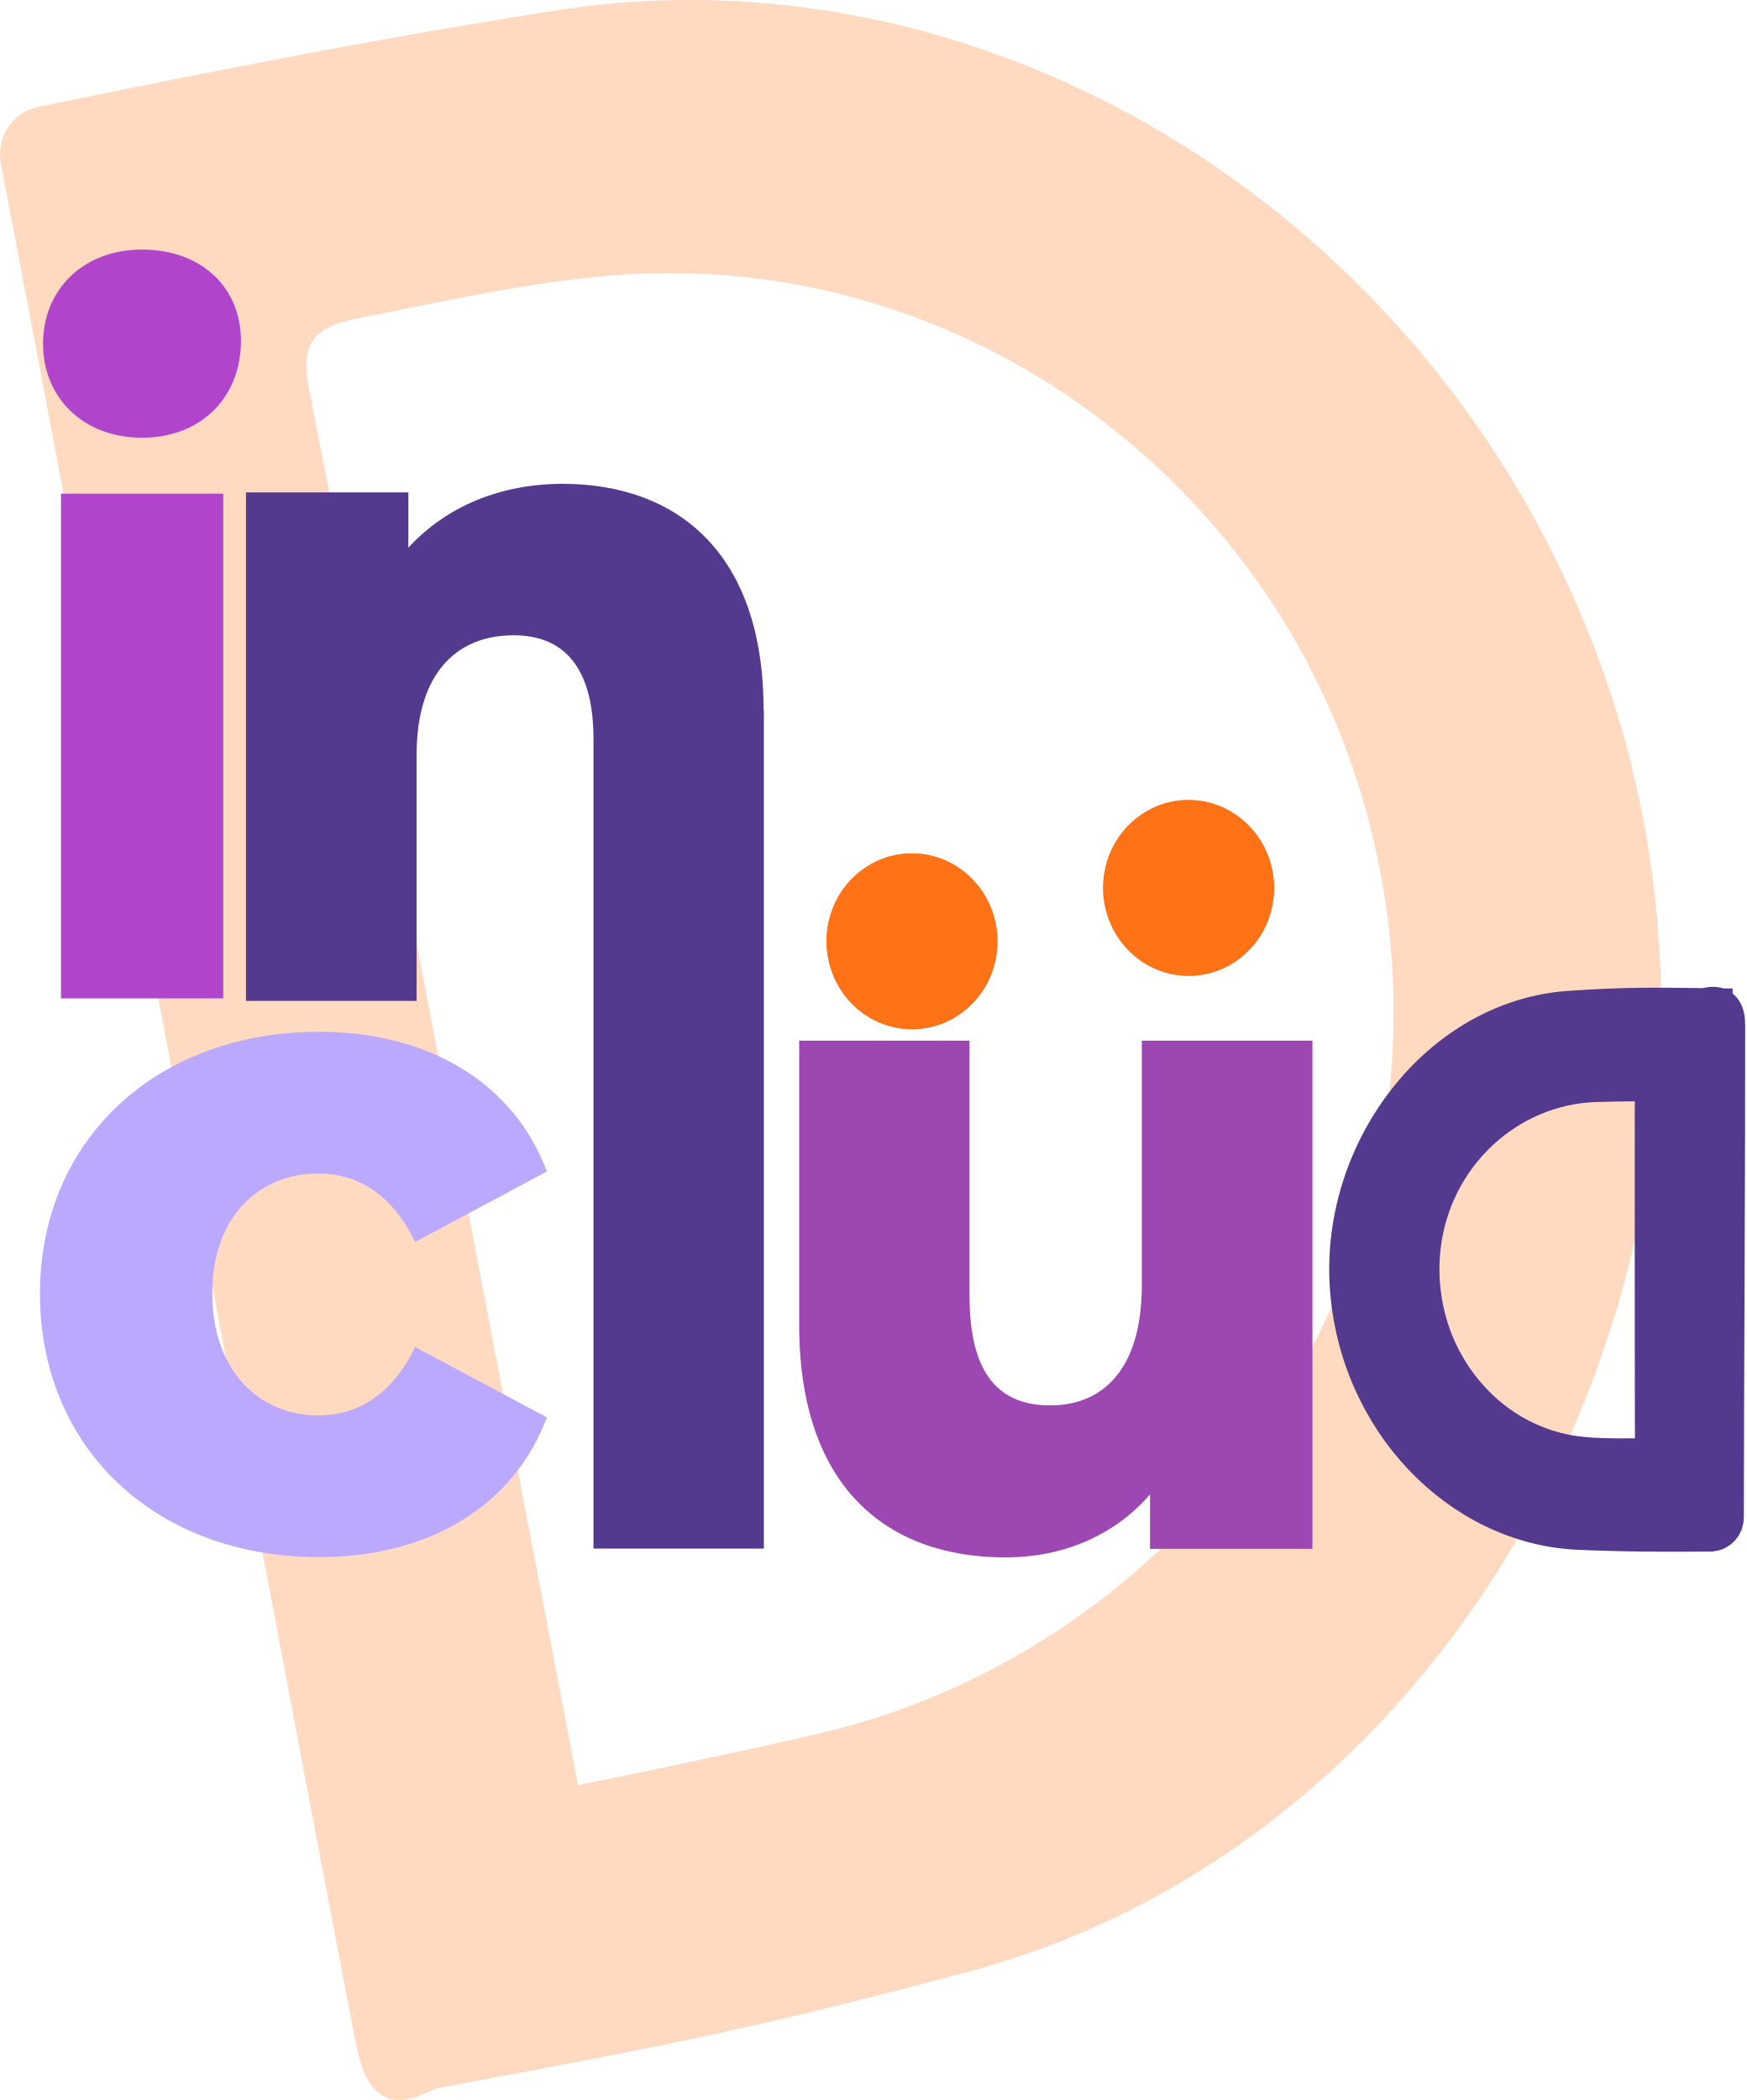
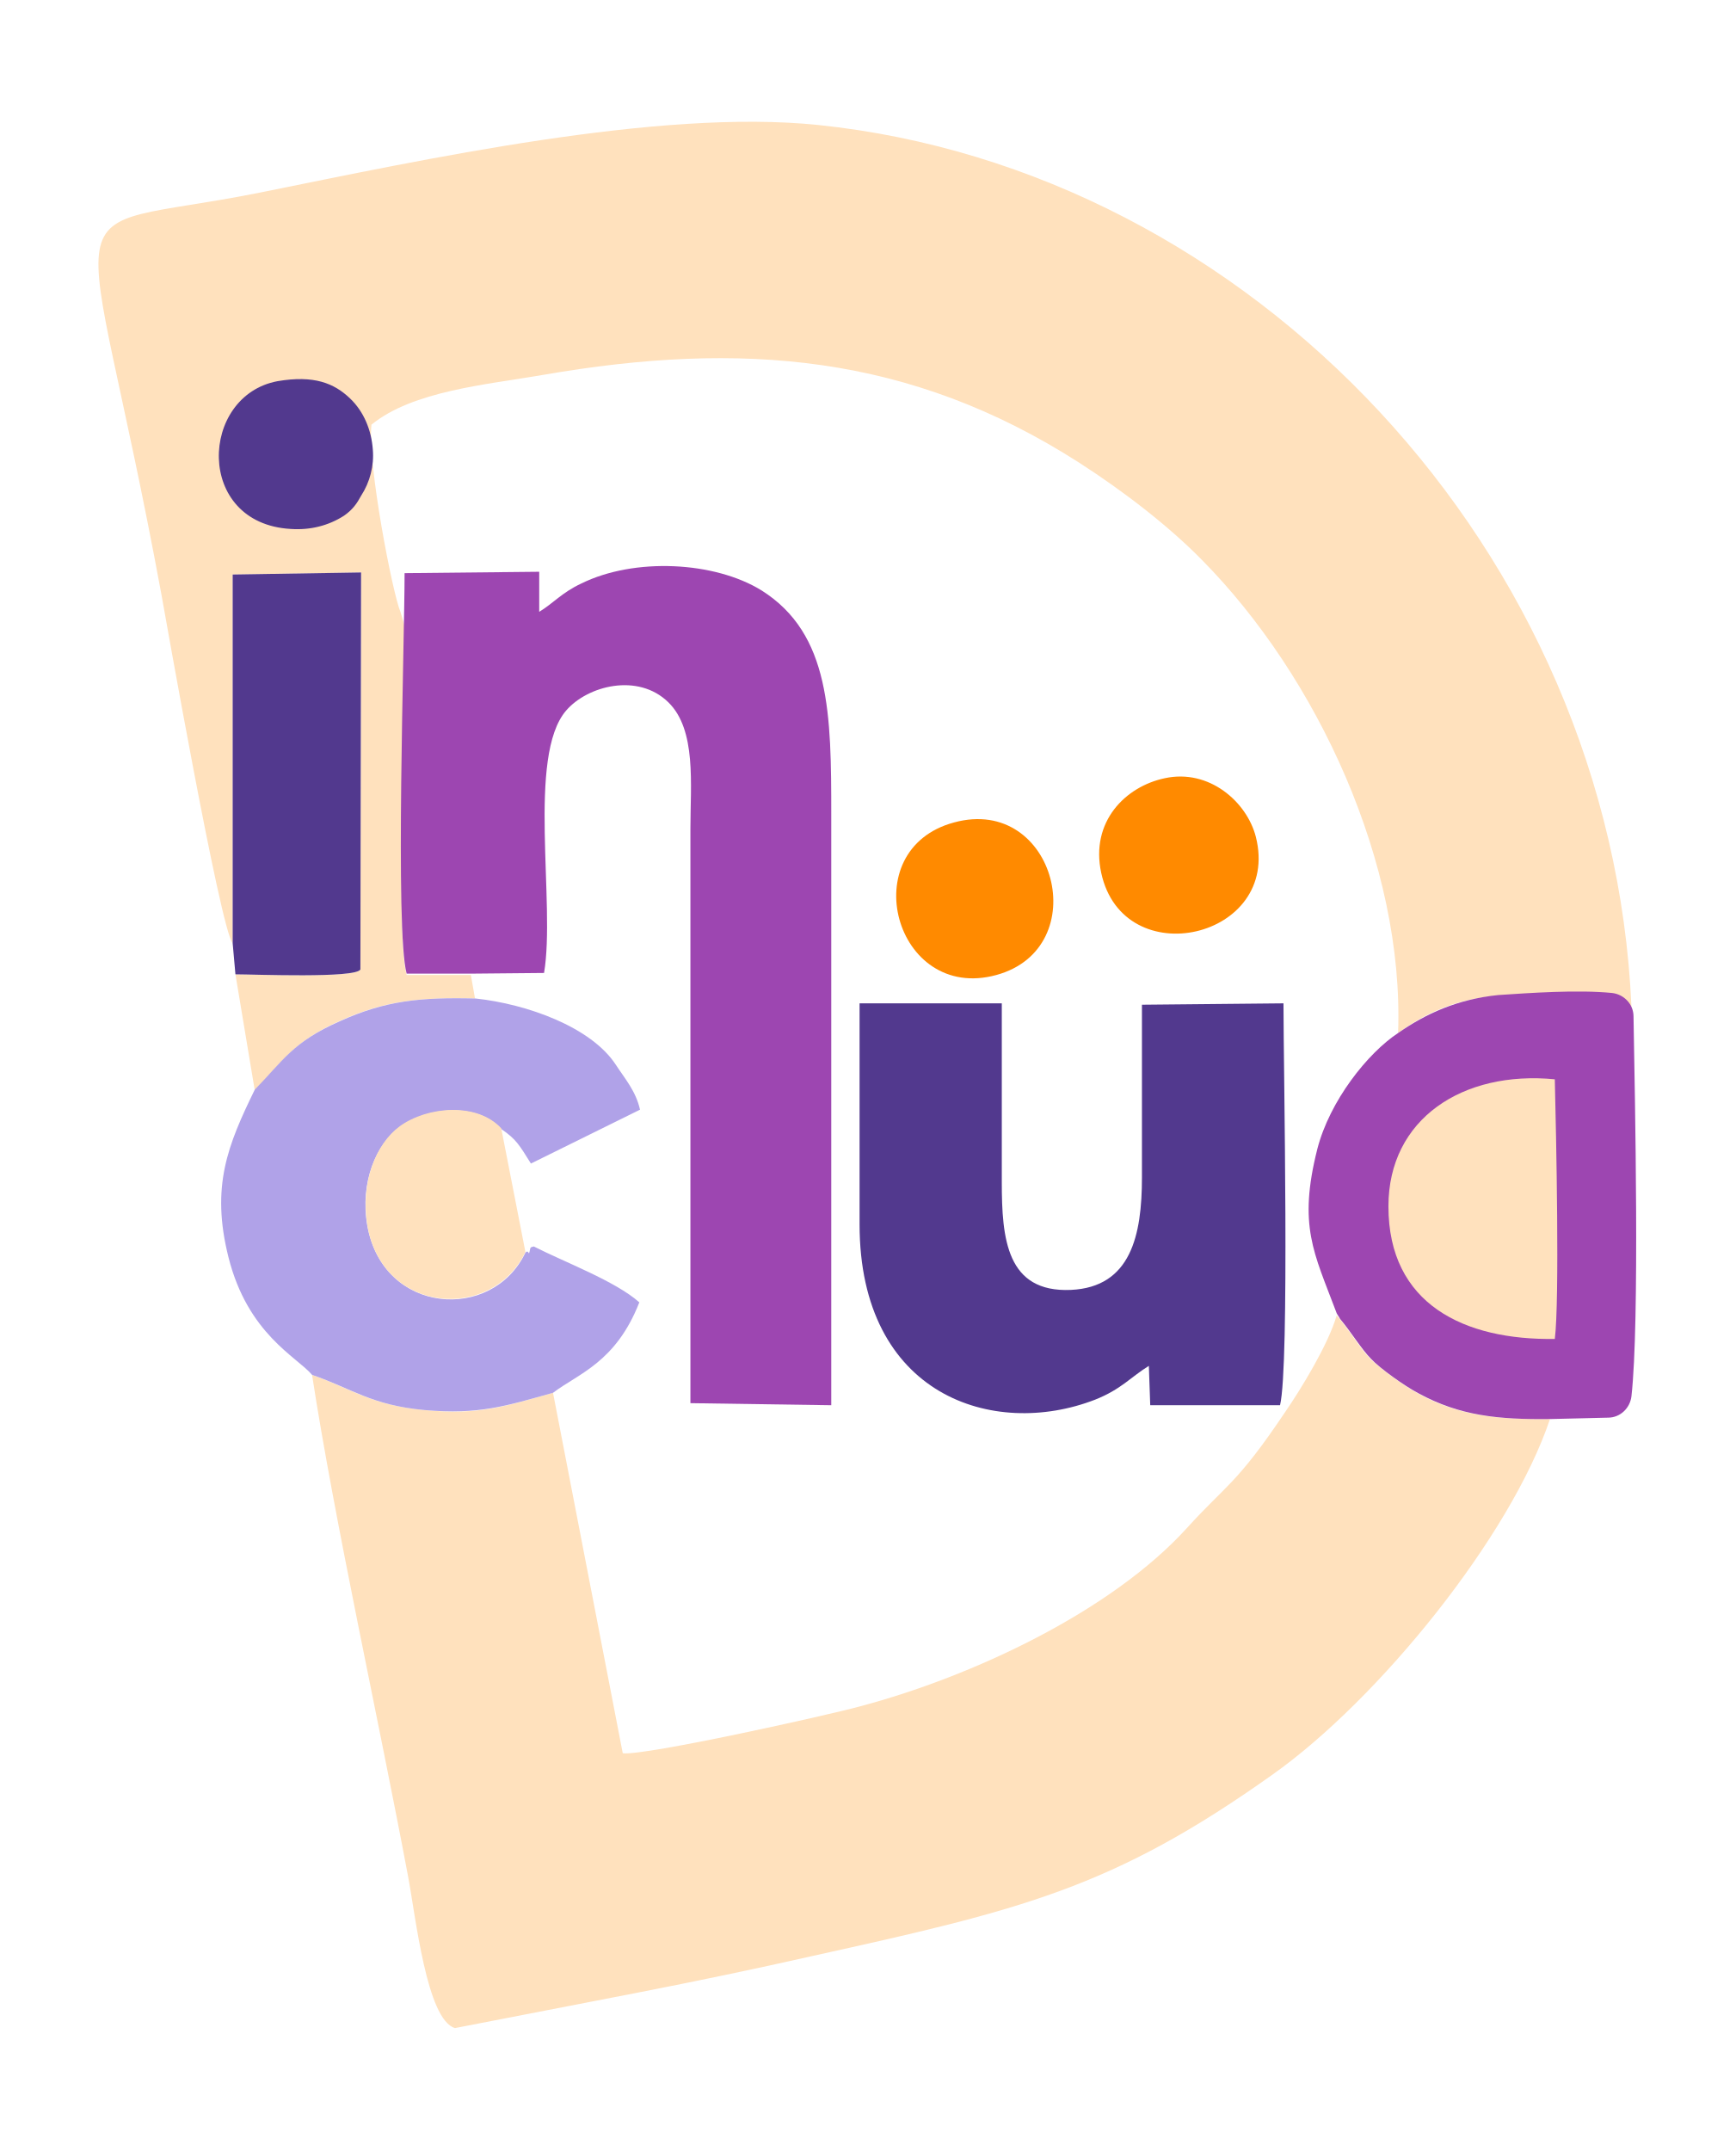
- <svg xmlns="http://www.w3.org/2000/svg" width="203" height="244" viewBox="0 0 203 244" fill="none">
-   <path opacity="0.1" d="M188.385 88.257C173.362 30.6 118.461 -6.163 64.961 2.176C44.751 5.324 24.668 9.282 4.617 13.403C2.199 13.889 0.607 16.323 1.085 18.821C11.046 70.704 32.307 185.338 42.332 237.221C44.687 249.356 51.275 238.908 60.76 237.026C67.846 235.598 70.69 231.196 69.289 223.82C61.396 182.645 43.064 86.668 34.948 45.525C33.707 39.263 35.839 37.089 41.632 35.953C53.726 33.585 66.425 30.567 78.774 30.729C88.704 30.827 98.602 32.773 107.895 36.375C126.291 43.513 141.981 57.206 151.752 74.597C158.086 85.889 161.841 98.64 162.732 111.619C165.756 154.676 136.125 193.125 94.814 202.535C81.065 205.682 67.252 208.44 53.44 211.198C38.449 214.183 44.687 226.675 49.016 241.601C49.016 241.601 49.111 241.893 49.143 241.925C75.559 236.993 86.571 235.014 112.478 228.071C169.83 212.626 203.63 146.856 188.353 88.257H188.385Z" fill="#FF6F15" stroke="#FF6F15" stroke-width="2" stroke-miterlimit="10" />
-   <path opacity="0.1" d="M188.385 88.257C173.362 30.6 118.461 -6.163 64.961 2.176C44.751 5.324 24.668 9.282 4.617 13.403C2.199 13.889 0.607 16.323 1.085 18.821C11.046 70.704 32.307 185.338 42.332 237.221C44.687 249.356 51.275 238.908 60.76 237.026C67.846 235.598 70.69 231.196 69.289 223.82C61.396 182.645 43.064 86.668 34.948 45.525C33.707 39.263 35.839 37.089 41.632 35.953C53.726 33.585 66.425 30.567 78.774 30.729C88.704 30.827 98.602 32.773 107.895 36.375C126.291 43.513 141.981 57.206 151.752 74.597C158.086 85.889 161.841 98.64 162.732 111.619C165.756 154.676 136.125 193.125 94.814 202.535C81.065 205.682 67.252 208.44 53.44 211.198C38.449 214.183 44.687 226.675 49.016 241.601C49.016 241.601 49.111 241.893 49.143 241.925C75.559 236.993 86.571 235.014 112.478 228.071C169.83 212.626 203.63 146.856 188.353 88.257H188.385Z" fill="#FF6F15" stroke="#FF6F15" stroke-width="2" stroke-miterlimit="10" />
-   <path opacity="0.1" d="M188.385 88.257C173.362 30.6 118.461 -6.163 64.961 2.176C44.751 5.324 24.668 9.282 4.617 13.403C2.199 13.889 0.607 16.323 1.085 18.821C11.046 70.704 32.307 185.338 42.332 237.221C44.687 249.356 51.275 238.908 60.76 237.026C67.846 235.598 70.69 231.196 69.289 223.82C61.396 182.645 43.064 86.668 34.948 45.525C33.707 39.263 35.839 37.089 41.632 35.953C53.726 33.585 66.425 30.567 78.774 30.729C88.704 30.827 98.602 32.773 107.895 36.375C126.291 43.513 141.981 57.206 151.752 74.597C158.086 85.889 161.841 98.64 162.732 111.619C165.756 154.676 136.125 193.125 94.814 202.535C81.065 205.682 67.252 208.44 53.44 211.198C38.449 214.183 44.687 226.675 49.016 241.601C49.016 241.601 49.111 241.893 49.143 241.925C75.559 236.993 86.571 235.014 112.478 228.071C169.83 212.626 203.63 146.856 188.353 88.257H188.385Z" fill="#FF6F15" stroke="#FF6F15" stroke-width="2" stroke-miterlimit="10" />
-   <path d="M157.32 149.362C158.295 164.65 169.987 176.68 183.453 177.274C188.54 177.5 193.626 177.52 198.732 177.479C199.355 177.479 199.843 176.946 199.843 176.291C199.843 162.703 200.018 132.721 199.998 119.134C199.998 115.958 197.894 118.253 195.477 118.253C193.671 118.253 192.769 119.216 192.769 121.142C192.769 131.922 192.749 157.047 192.788 167.827C192.788 169.466 192.164 169.917 190.703 169.917C187.643 169.917 184.389 170.02 181.368 169.364C178.952 168.831 176.613 167.847 174.509 166.474C170.358 163.749 167.142 159.506 165.583 154.629C164.57 151.452 164.239 148.071 164.628 144.751C165.915 133.746 174.957 125.528 185.5 125.241C189.007 125.139 192.515 125.139 196.023 125.139C199.823 125.139 198.888 121.675 198.537 117.7V117.618C191.853 117.536 189.066 117.474 182.401 117.925C167.688 118.95 156.327 133.828 157.32 149.362Z" fill="#533A8E" stroke="#533A8E" stroke-width="5.6" stroke-miterlimit="10" />
-   <path d="M88.763 82.562V179.926H68.968V85.922C68.968 77.406 65.435 73.813 59.675 73.813C53.31 73.813 48.409 77.938 48.409 87.751V116.292H28.582V57.215H47.454V63.635C51.941 58.745 58.306 56.217 65.371 56.217C78.611 56.217 88.731 64.167 88.731 82.495L88.763 82.562Z" fill="#533A8E" />
-   <path d="M4.644 150.288C4.644 132.525 18.106 119.884 37.073 119.884C49.899 119.884 59.701 125.872 63.551 136.117L48.244 144.3C45.539 138.745 41.561 136.35 36.978 136.35C30.104 136.35 24.662 141.373 24.662 150.288C24.662 159.203 30.072 164.458 36.978 164.458C41.561 164.458 45.539 162.063 48.244 156.508L63.551 164.691C59.701 174.936 49.899 180.924 37.073 180.924C18.106 180.924 4.644 168.284 4.644 150.288Z" fill="#BBA9FF" />
-   <path d="M152.507 120.882V179.959H133.635V173.639C129.371 178.562 123.324 180.957 116.832 180.957C102.956 180.957 92.868 172.674 92.868 153.947V120.915H112.663V150.554C112.663 159.701 116.1 163.294 122.051 163.294C128.002 163.294 132.681 159.269 132.681 149.356V120.915H152.476L152.507 120.882Z" fill="#9D47B2" />
-   <path opacity="0.2" d="M105.449 118.561C110.37 118.867 114.593 114.999 114.884 109.922C115.174 104.846 111.42 100.482 106.5 100.176C101.58 99.87 97.356 103.738 97.066 108.814C96.776 113.891 100.529 118.255 105.449 118.561Z" fill="#FF6200" stroke="#FF6200" stroke-width="2" stroke-miterlimit="10" />
-   <path opacity="0.2" d="M137.592 112.36C142.513 112.666 146.736 108.798 147.027 103.721C147.317 98.645 143.564 94.281 138.643 93.975C133.723 93.669 129.499 97.537 129.209 102.613C128.919 107.69 132.672 112.054 137.592 112.36Z" fill="#FF6200" stroke="#FF6200" stroke-width="2" stroke-miterlimit="10" />
-   <path opacity="0.2" d="M105.449 118.561C110.37 118.867 114.593 114.999 114.884 109.922C115.174 104.846 111.42 100.482 106.5 100.176C101.58 99.87 97.356 103.738 97.066 108.814C96.776 113.891 100.529 118.255 105.449 118.561Z" fill="#FF6200" stroke="#FF6200" stroke-width="2" stroke-miterlimit="10" />
-   <path opacity="0.2" d="M137.592 112.36C142.513 112.666 146.736 108.798 147.027 103.721C147.317 98.645 143.564 94.281 138.643 93.975C133.723 93.669 129.499 97.537 129.209 102.613C128.919 107.69 132.672 112.054 137.592 112.36Z" fill="#FF6200" stroke="#FF6200" stroke-width="2" stroke-miterlimit="10" />
-   <path opacity="0.2" d="M105.449 118.561C110.37 118.867 114.593 114.999 114.884 109.922C115.174 104.846 111.42 100.482 106.5 100.176C101.58 99.87 97.356 103.738 97.066 108.814C96.776 113.891 100.529 118.255 105.449 118.561Z" fill="#FF6200" stroke="#FF6200" stroke-width="2" stroke-miterlimit="10" />
-   <path opacity="0.2" d="M137.592 112.36C142.513 112.666 146.736 108.798 147.027 103.721C147.317 98.645 143.564 94.281 138.643 93.975C133.723 93.669 129.499 97.537 129.209 102.613C128.919 107.69 132.672 112.054 137.592 112.36Z" fill="#FF6200" stroke="#FF6200" stroke-width="2" stroke-miterlimit="10" />
-   <path opacity="0.2" d="M105.449 118.561C110.37 118.867 114.593 114.999 114.884 109.922C115.174 104.846 111.42 100.482 106.5 100.176C101.58 99.87 97.356 103.738 97.066 108.814C96.776 113.891 100.529 118.255 105.449 118.561Z" fill="#FF6200" stroke="#FF6200" stroke-width="2" stroke-miterlimit="10" />
-   <path opacity="0.2" d="M137.592 112.36C142.513 112.666 146.736 108.798 147.027 103.721C147.317 98.645 143.564 94.281 138.643 93.975C133.723 93.669 129.499 97.537 129.209 102.613C128.919 107.69 132.672 112.054 137.592 112.36Z" fill="#FF6200" stroke="#FF6200" stroke-width="2" stroke-miterlimit="10" />
-   <path opacity="0.2" d="M105.449 118.561C110.37 118.867 114.593 114.999 114.884 109.922C115.174 104.846 111.42 100.482 106.5 100.176C101.58 99.87 97.356 103.738 97.066 108.814C96.776 113.891 100.529 118.255 105.449 118.561Z" fill="#FF6200" stroke="#FF6200" stroke-width="2" stroke-miterlimit="10" />
-   <path opacity="0.2" d="M137.592 112.36C142.513 112.666 146.736 108.798 147.027 103.721C147.317 98.645 143.564 94.281 138.643 93.975C133.723 93.669 129.499 97.537 129.209 102.613C128.919 107.69 132.672 112.054 137.592 112.36Z" fill="#FF6200" stroke="#FF6200" stroke-width="2" stroke-miterlimit="10" />
-   <path opacity="0.2" d="M105.449 118.561C110.37 118.867 114.593 114.999 114.884 109.922C115.174 104.846 111.42 100.482 106.5 100.176C101.58 99.87 97.356 103.738 97.066 108.814C96.776 113.891 100.529 118.255 105.449 118.561Z" fill="#FF6200" stroke="#FF6200" stroke-width="2" stroke-miterlimit="10" />
-   <path opacity="0.2" d="M137.592 112.36C142.513 112.666 146.736 108.798 147.027 103.721C147.317 98.645 143.564 94.281 138.643 93.975C133.723 93.669 129.499 97.537 129.209 102.613C128.919 107.69 132.672 112.054 137.592 112.36Z" fill="#FF6200" stroke="#FF6200" stroke-width="2" stroke-miterlimit="10" />
-   <path opacity="0.2" d="M105.449 118.561C110.37 118.867 114.593 114.999 114.884 109.922C115.174 104.846 111.42 100.482 106.5 100.176C101.58 99.87 97.356 103.738 97.066 108.814C96.776 113.891 100.529 118.255 105.449 118.561Z" fill="#FF6200" stroke="#FF6200" stroke-width="2" stroke-miterlimit="10" />
-   <path opacity="0.2" d="M137.592 112.36C142.513 112.666 146.736 108.798 147.027 103.721C147.317 98.645 143.564 94.281 138.643 93.975C133.723 93.669 129.499 97.537 129.209 102.613C128.919 107.69 132.672 112.054 137.592 112.36Z" fill="#FF6200" stroke="#FF6200" stroke-width="2" stroke-miterlimit="10" />
-   <path opacity="0.2" d="M105.449 118.561C110.37 118.867 114.593 114.999 114.884 109.922C115.174 104.846 111.42 100.482 106.5 100.176C101.58 99.87 97.356 103.738 97.066 108.814C96.776 113.891 100.529 118.255 105.449 118.561Z" fill="#FF6200" stroke="#FF6200" stroke-width="2" stroke-miterlimit="10" />
-   <path opacity="0.2" d="M137.592 112.36C142.513 112.666 146.736 108.798 147.027 103.721C147.317 98.645 143.564 94.281 138.643 93.975C133.723 93.669 129.499 97.537 129.209 102.613C128.919 107.69 132.672 112.054 137.592 112.36Z" fill="#FF6200" stroke="#FF6200" stroke-width="2" stroke-miterlimit="10" />
-   <path opacity="0.2" d="M105.449 118.561C110.37 118.867 114.593 114.999 114.884 109.922C115.174 104.846 111.42 100.482 106.5 100.176C101.58 99.87 97.356 103.738 97.066 108.814C96.776 113.891 100.529 118.255 105.449 118.561Z" fill="#FF6200" stroke="#FF6200" stroke-width="2" stroke-miterlimit="10" />
-   <path opacity="0.2" d="M137.592 112.36C142.513 112.666 146.736 108.798 147.027 103.721C147.317 98.645 143.564 94.281 138.643 93.975C133.723 93.669 129.499 97.537 129.209 102.613C128.919 107.69 132.672 112.054 137.592 112.36Z" fill="#FF6200" stroke="#FF6200" stroke-width="2" stroke-miterlimit="10" />
-   <path opacity="0.2" d="M105.449 118.561C110.37 118.867 114.593 114.999 114.884 109.922C115.174 104.846 111.42 100.482 106.5 100.176C101.58 99.87 97.356 103.738 97.066 108.814C96.776 113.891 100.529 118.255 105.449 118.561Z" fill="#FF6200" stroke="#FF6200" stroke-width="2" stroke-miterlimit="10" />
-   <path opacity="0.2" d="M137.592 112.36C142.513 112.666 146.736 108.798 147.027 103.721C147.317 98.645 143.564 94.281 138.643 93.975C133.723 93.669 129.499 97.537 129.209 102.613C128.919 107.69 132.672 112.054 137.592 112.36Z" fill="#FF6200" stroke="#FF6200" stroke-width="2" stroke-miterlimit="10" />
-   <path opacity="0.2" d="M105.449 118.561C110.37 118.867 114.593 114.999 114.884 109.922C115.174 104.846 111.42 100.482 106.5 100.176C101.58 99.87 97.356 103.738 97.066 108.814C96.776 113.891 100.529 118.255 105.449 118.561Z" fill="#FF6200" stroke="#FF6200" stroke-width="2" stroke-miterlimit="10" />
-   <path opacity="0.2" d="M137.592 112.36C142.513 112.666 146.736 108.798 147.027 103.721C147.317 98.645 143.564 94.281 138.643 93.975C133.723 93.669 129.499 97.537 129.209 102.613C128.919 107.69 132.672 112.054 137.592 112.36Z" fill="#FF6200" stroke="#FF6200" stroke-width="2" stroke-miterlimit="10" />
-   <path d="M5 39.929C5 33.755 9.57 29 16.5 29C23.43 29 28 33.424 28 39.599C28 46.103 23.43 50.857 16.5 50.857C9.57 50.857 5 46.103 5 39.929ZM7.088 57.362H25.942V116H7.088V57.362Z" fill="#B045CB" />
+ <svg xmlns="http://www.w3.org/2000/svg" version="1.1" id="Capa_1" x="0px" y="0px" viewBox="0 0 251.4 311.5" style="enable-background:new 0 0 251.4 311.5;" xml:space="preserve">
+   <style type="text/css">
+ 	.st0{fill-rule:evenodd;clip-rule:evenodd;fill:#FFE1BD;}
+ 	.st1{fill-rule:evenodd;clip-rule:evenodd;fill:#9D46B1;}
+ 	.st2{fill-rule:evenodd;clip-rule:evenodd;fill:#52398E;}
+ 	.st3{fill-rule:evenodd;clip-rule:evenodd;fill:#B0A2E8;}
+ 	.st4{fill-rule:evenodd;clip-rule:evenodd;fill:#FF8A00;}
+ </style>
+   <g id="Capa_x0020_1">
+     <g id="_2087672564368">
+       <path class="st0" d="M53.8,61.5c6-4.9,16.7-5.8,24.8-7.2c28.8-5,53.2-3,77.7,12.7c6.7,4.3,13.2,9.4,17.8,14.1    c16.7,16.9,29.3,44,28.4,68.5c3.9-2.9,8.6-5,14.5-5.4c5.5-0.4,14.5,0.3,19.3,1.6c-2.9-66-55.1-121.2-117.8-127.7    c-23.1-2.4-57.1,5-80.9,9.8C6.1,34.2,12,24.4,23.4,86.2c0.4,2.2,8.5,48.3,10.3,50.4l0,0V83.2l18.6-0.3l-0.1,57.5    c-0.7,1.3-15.4,0.7-18.1,0.7l2.8,16.8c4.1-4.2,5.5-7,12.2-10c6.6-3,11.7-3.5,19.7-3.3l-0.6-3.4h-9.3c-1.7-6.1,0.2-39.1,0.2-48.9    L58,88.6C56.9,86.1,53.2,67.2,53.8,61.5" />
+       <path class="st0" d="M80.1,201.7c-6.8,1.9-10.6,3.3-18.6,2.5c-7.7-0.7-10.4-3-16.3-5.1c3.2,20.9,9.7,50.2,13.9,72.6    c1.1,5.8,2.7,20.8,6.8,22l26.3-5.1c8.7-1.7,16.9-3.4,25.3-5.3c30.3-6.7,43.6-9.8,66.8-26.3c15.4-10.9,34.5-34.5,40.2-51.5    c-7.7,0.1-13.3-0.5-19.1-3.7c-2.1-1.1-5.7-3.8-6.9-5c-1.5-1.5-3.2-4.4-4.9-6.3c-1.2,4.2-5.2,10.7-7.4,13.9    c-7.1,10.6-8.6,10.6-14.3,16.9c-11,12.1-31.1,21.5-47.3,25.8c-4.7,1.3-31.3,7.2-34.4,6.8L80.1,201.7L80.1,201.7z" />
+       <path class="st1" d="M58.6,83c0,9.8-1.4,51.9,0.3,58h9.3l10.6-0.1c1.7-10-2.5-31.4,3.2-38c3.1-3.6,10.4-5.5,14.8-1.2    c4.1,4,3.2,11.9,3.2,18.3c0,27.7,0,55.5,0,83.2l20.4,0.3c0-28.5,0-57,0-85.5c0-14.5-0.1-26.2-10.1-32.5c-6.8-4.2-18.4-4.8-26.1-1    c-2.8,1.3-4.1,2.9-6.1,4.1v-5.8L58.6,83L58.6,83z" />
+       <path class="st2" d="M124.5,177.3c0,24.8,19.4,31.1,34.1,25.4c3.8-1.5,5.2-3.3,7.8-4.9l0.2,5.7h18.8c1.4-5.7,0.5-48.8,0.5-58.2    l-20.5,0.2c0,8.4,0,16.7,0,25c0,8.4-1.6,15.9-10.3,16.3c-9.3,0.4-10-7.4-10-15.6c0-8.6,0-17.3,0-25.9h-20.6L124.5,177.3    L124.5,177.3z" />
+       <path class="st3" d="M36.9,157.8c-3.9,8-6.4,14-3.8,24.3c2.8,11.1,9.9,14.4,12.1,17c5.8,2,8.6,4.4,16.3,5.1    c7.9,0.7,11.8-0.6,18.6-2.5c3.7-2.8,9.1-4.4,12.5-13.1c-3.5-3.1-10.8-5.8-15.3-8.1c-0.1,0.1-0.4,0-0.5,0.3c-0.3,1.5-0.1,0-0.7,0.6    c-4.8,10.1-20.6,9-22.9-3.9c-1.1-6.3,1.3-11.8,4.7-14.3c4-2.9,11.2-3.6,14.7,0.3c2.2,1.5,2.6,2.3,4.3,5l15.8-7.8    c-0.6-2.7-2.2-4.5-3.5-6.5c-3.6-5.5-12.9-8.8-20.3-9.6c-8-0.2-13.1,0.3-19.7,3.3C42.4,150.9,41,153.6,36.9,157.8L36.9,157.8z" />
+       <path class="st1" d="M203.3,174.7c0-9.1,6.9-14.7,16.1-15.2c2-0.1,3.7,1.4,3.8,3.4c0.1,6.8,0.3,17.8,0.1,24    c-0.1,2-1.8,3.6-3.8,3.4C210.4,189.5,203.3,185,203.3,174.7L203.3,174.7z M202.5,149.6c-4.4,2.9-9.9,9.8-11.7,16.8    c-2.8,11.1-0.5,15,2.7,23.5c0.1,0.4,0.4,0.7,0.6,1.1c1.6,1.9,3.1,4.4,4.5,5.8c1.2,1.3,4.8,3.9,6.9,5c5.9,3.2,11.4,3.8,19.1,3.7    l8.3-0.2c1.8,0,3.2-1.4,3.4-3.1c1.2-10.7,0.5-43.2,0.3-55c0-1.8-1.4-3.2-3.1-3.4c-5-0.5-12,0-16.5,0.3    C211.1,144.7,206.5,146.8,202.5,149.6L202.5,149.6z" />
+       <path class="st2" d="M33.7,136.6l0.4,4.5c2.7,0,17.4,0.6,18.1-0.7l0.1-57.5l-18.6,0.3C33.7,83.2,33.7,136.6,33.7,136.6z" />
+       <path class="st0" d="M201.1,174.7c0,14.2,11,19.4,24.1,19.2c0.7-5.6,0.2-29.4,0-37.6C211.9,155,201.1,162,201.1,174.7L201.1,174.7    z" />
+       <path class="st0" d="M76.1,181.3l-3.5-17.9c-3.5-3.8-10.7-3.2-14.7-0.3c-3.4,2.5-5.7,8-4.7,14.3C55.4,190.4,71.3,191.4,76.1,181.3    L76.1,181.3z" />
+       <path class="st4" d="M138.2,119.1c-14.6,3.9-8.6,26.1,6.1,22.1C158.6,137.3,152.9,115.1,138.2,119.1z" />
+       <path class="st4" d="M168.7,112.7c-5.7,1.2-10.8,6.3-9.2,13.7c3.2,14.8,26.1,9.5,22.4-5.2C180.6,116.1,175.1,111.3,168.7,112.7    L168.7,112.7z" />
+       <path class="st2" d="M54,65.1L54,65.1c-0.2-2.8-1.3-5.5-3.3-7.4c-2.3-2.2-5.2-3.4-10.5-2.5c-11.3,2.1-12,20.6,1.9,21.4    c2.9,0.2,5.5-0.5,7.7-1.9c1.3-0.9,1.9-1.8,2.5-2.9C53.6,69.8,54.2,67.4,54,65.1z" />
+     </g>
+   </g>
</svg>
